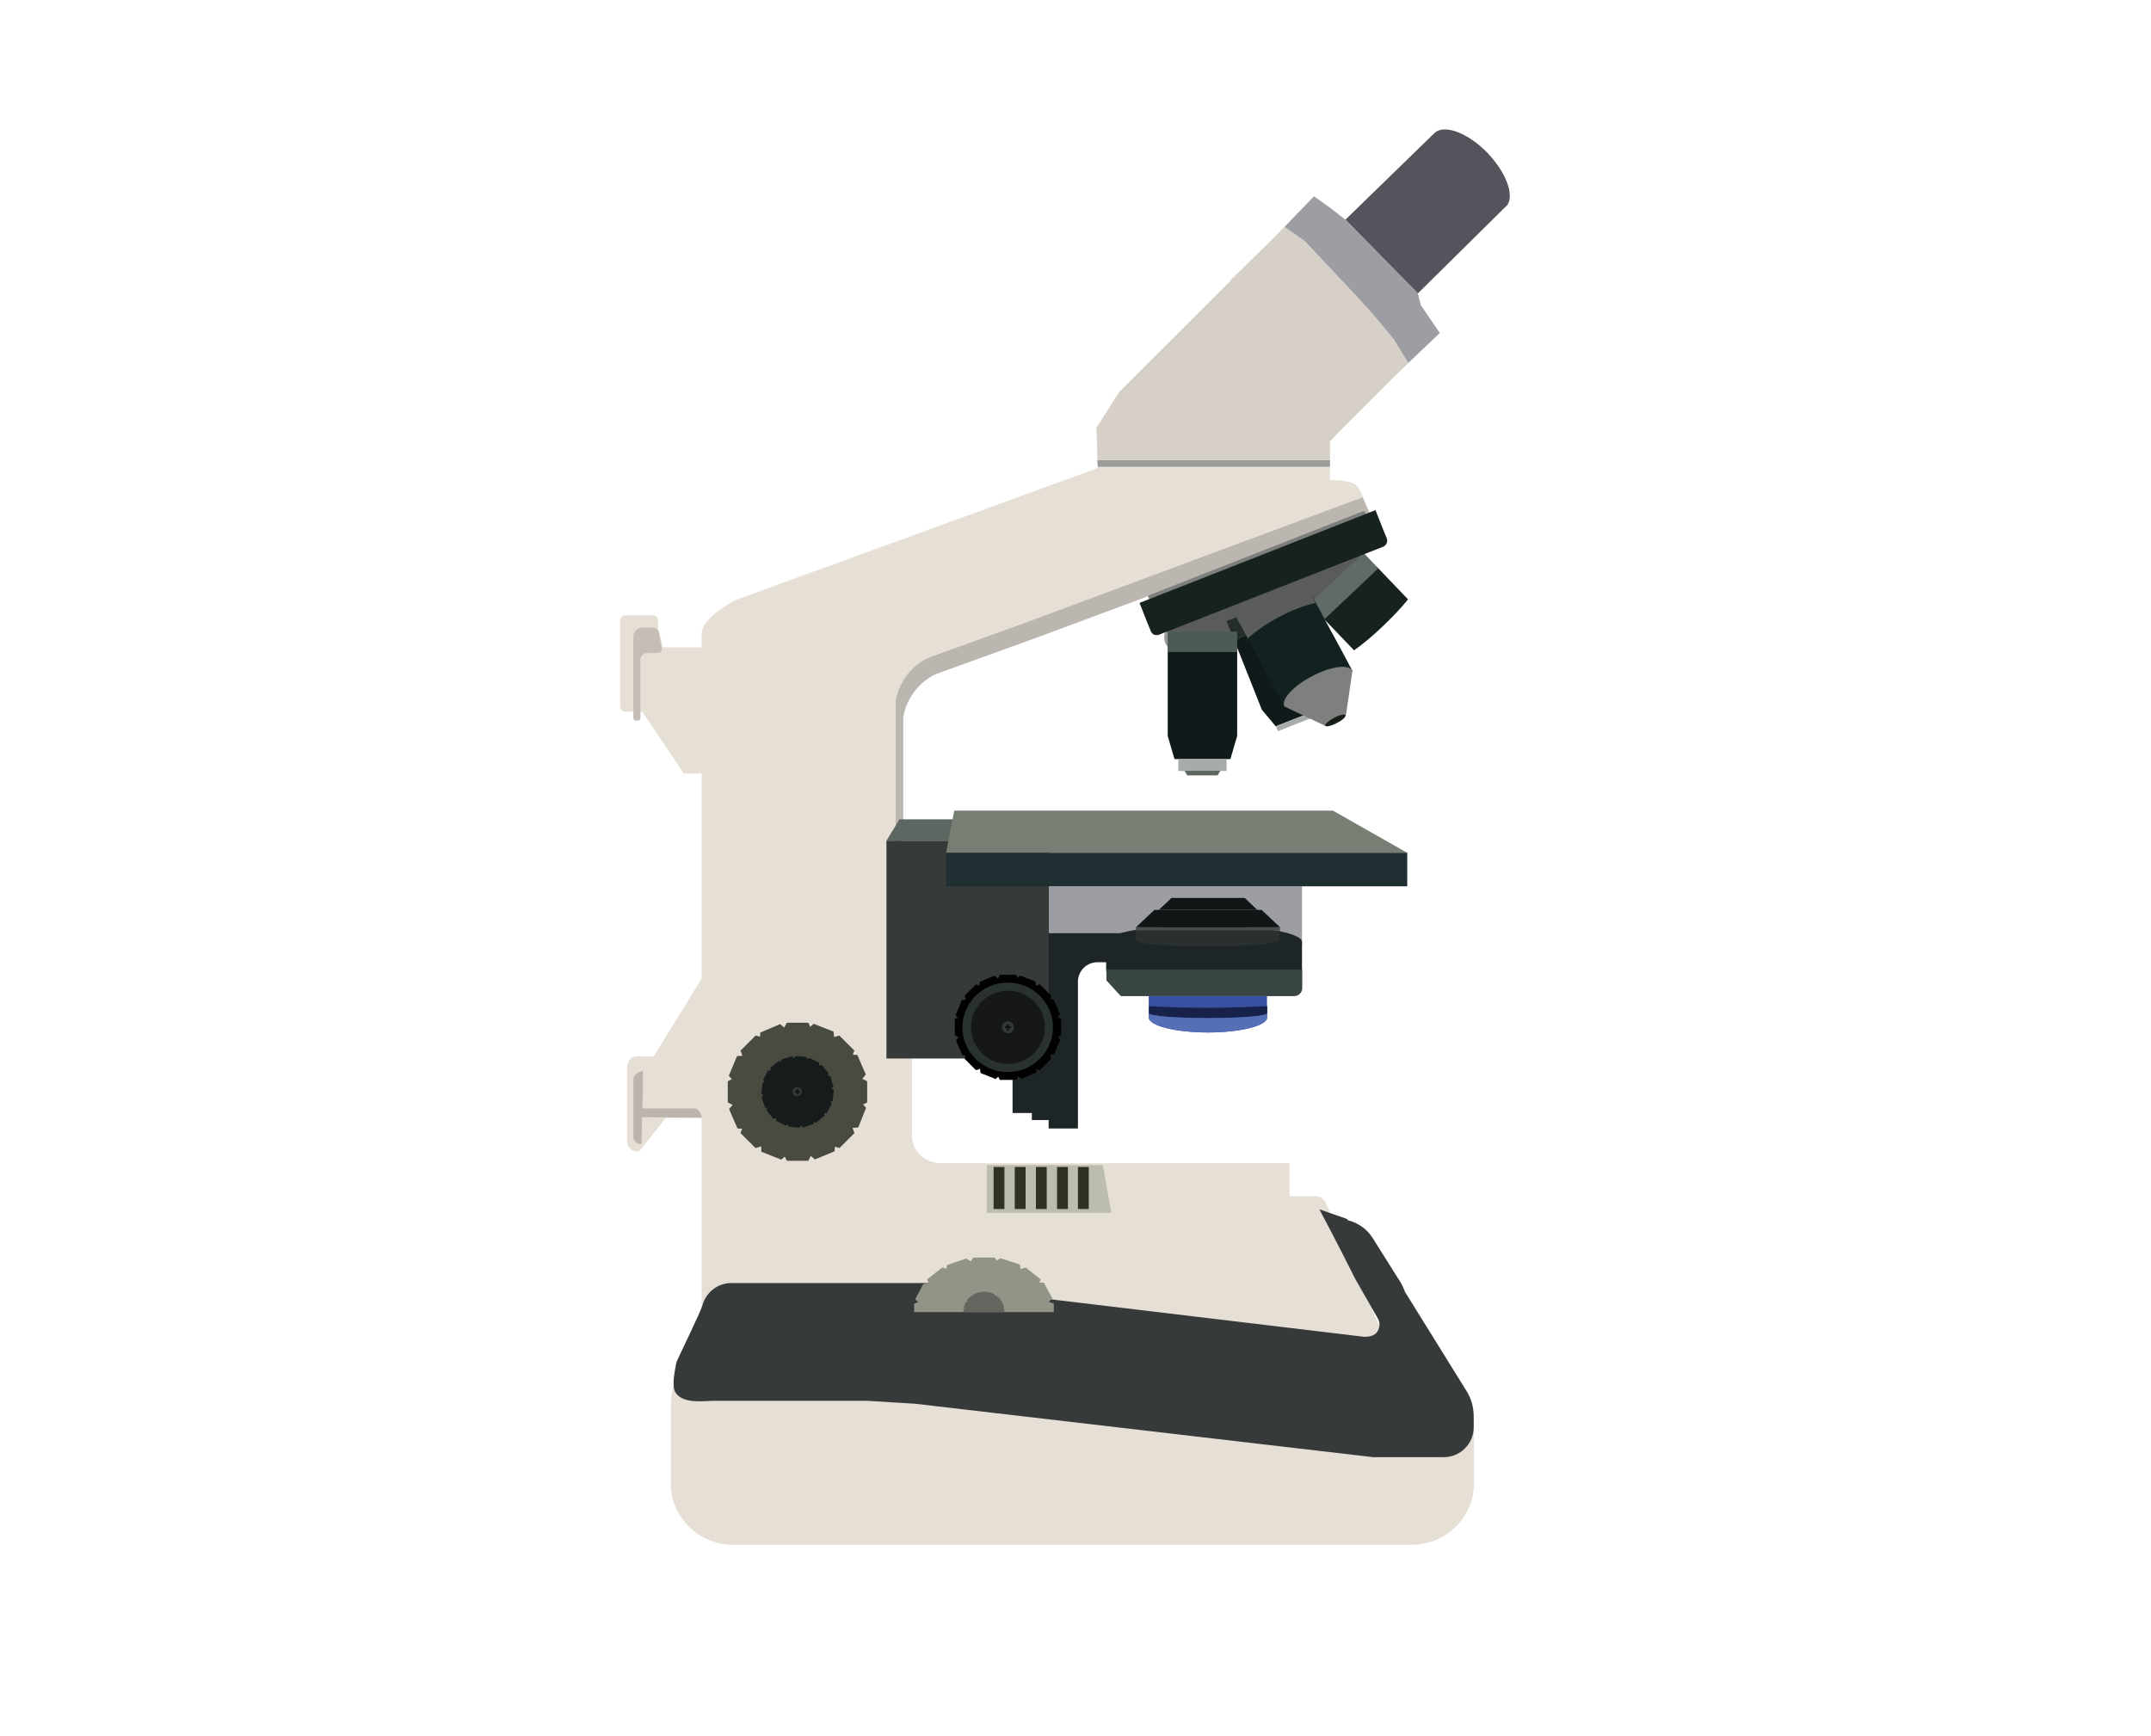
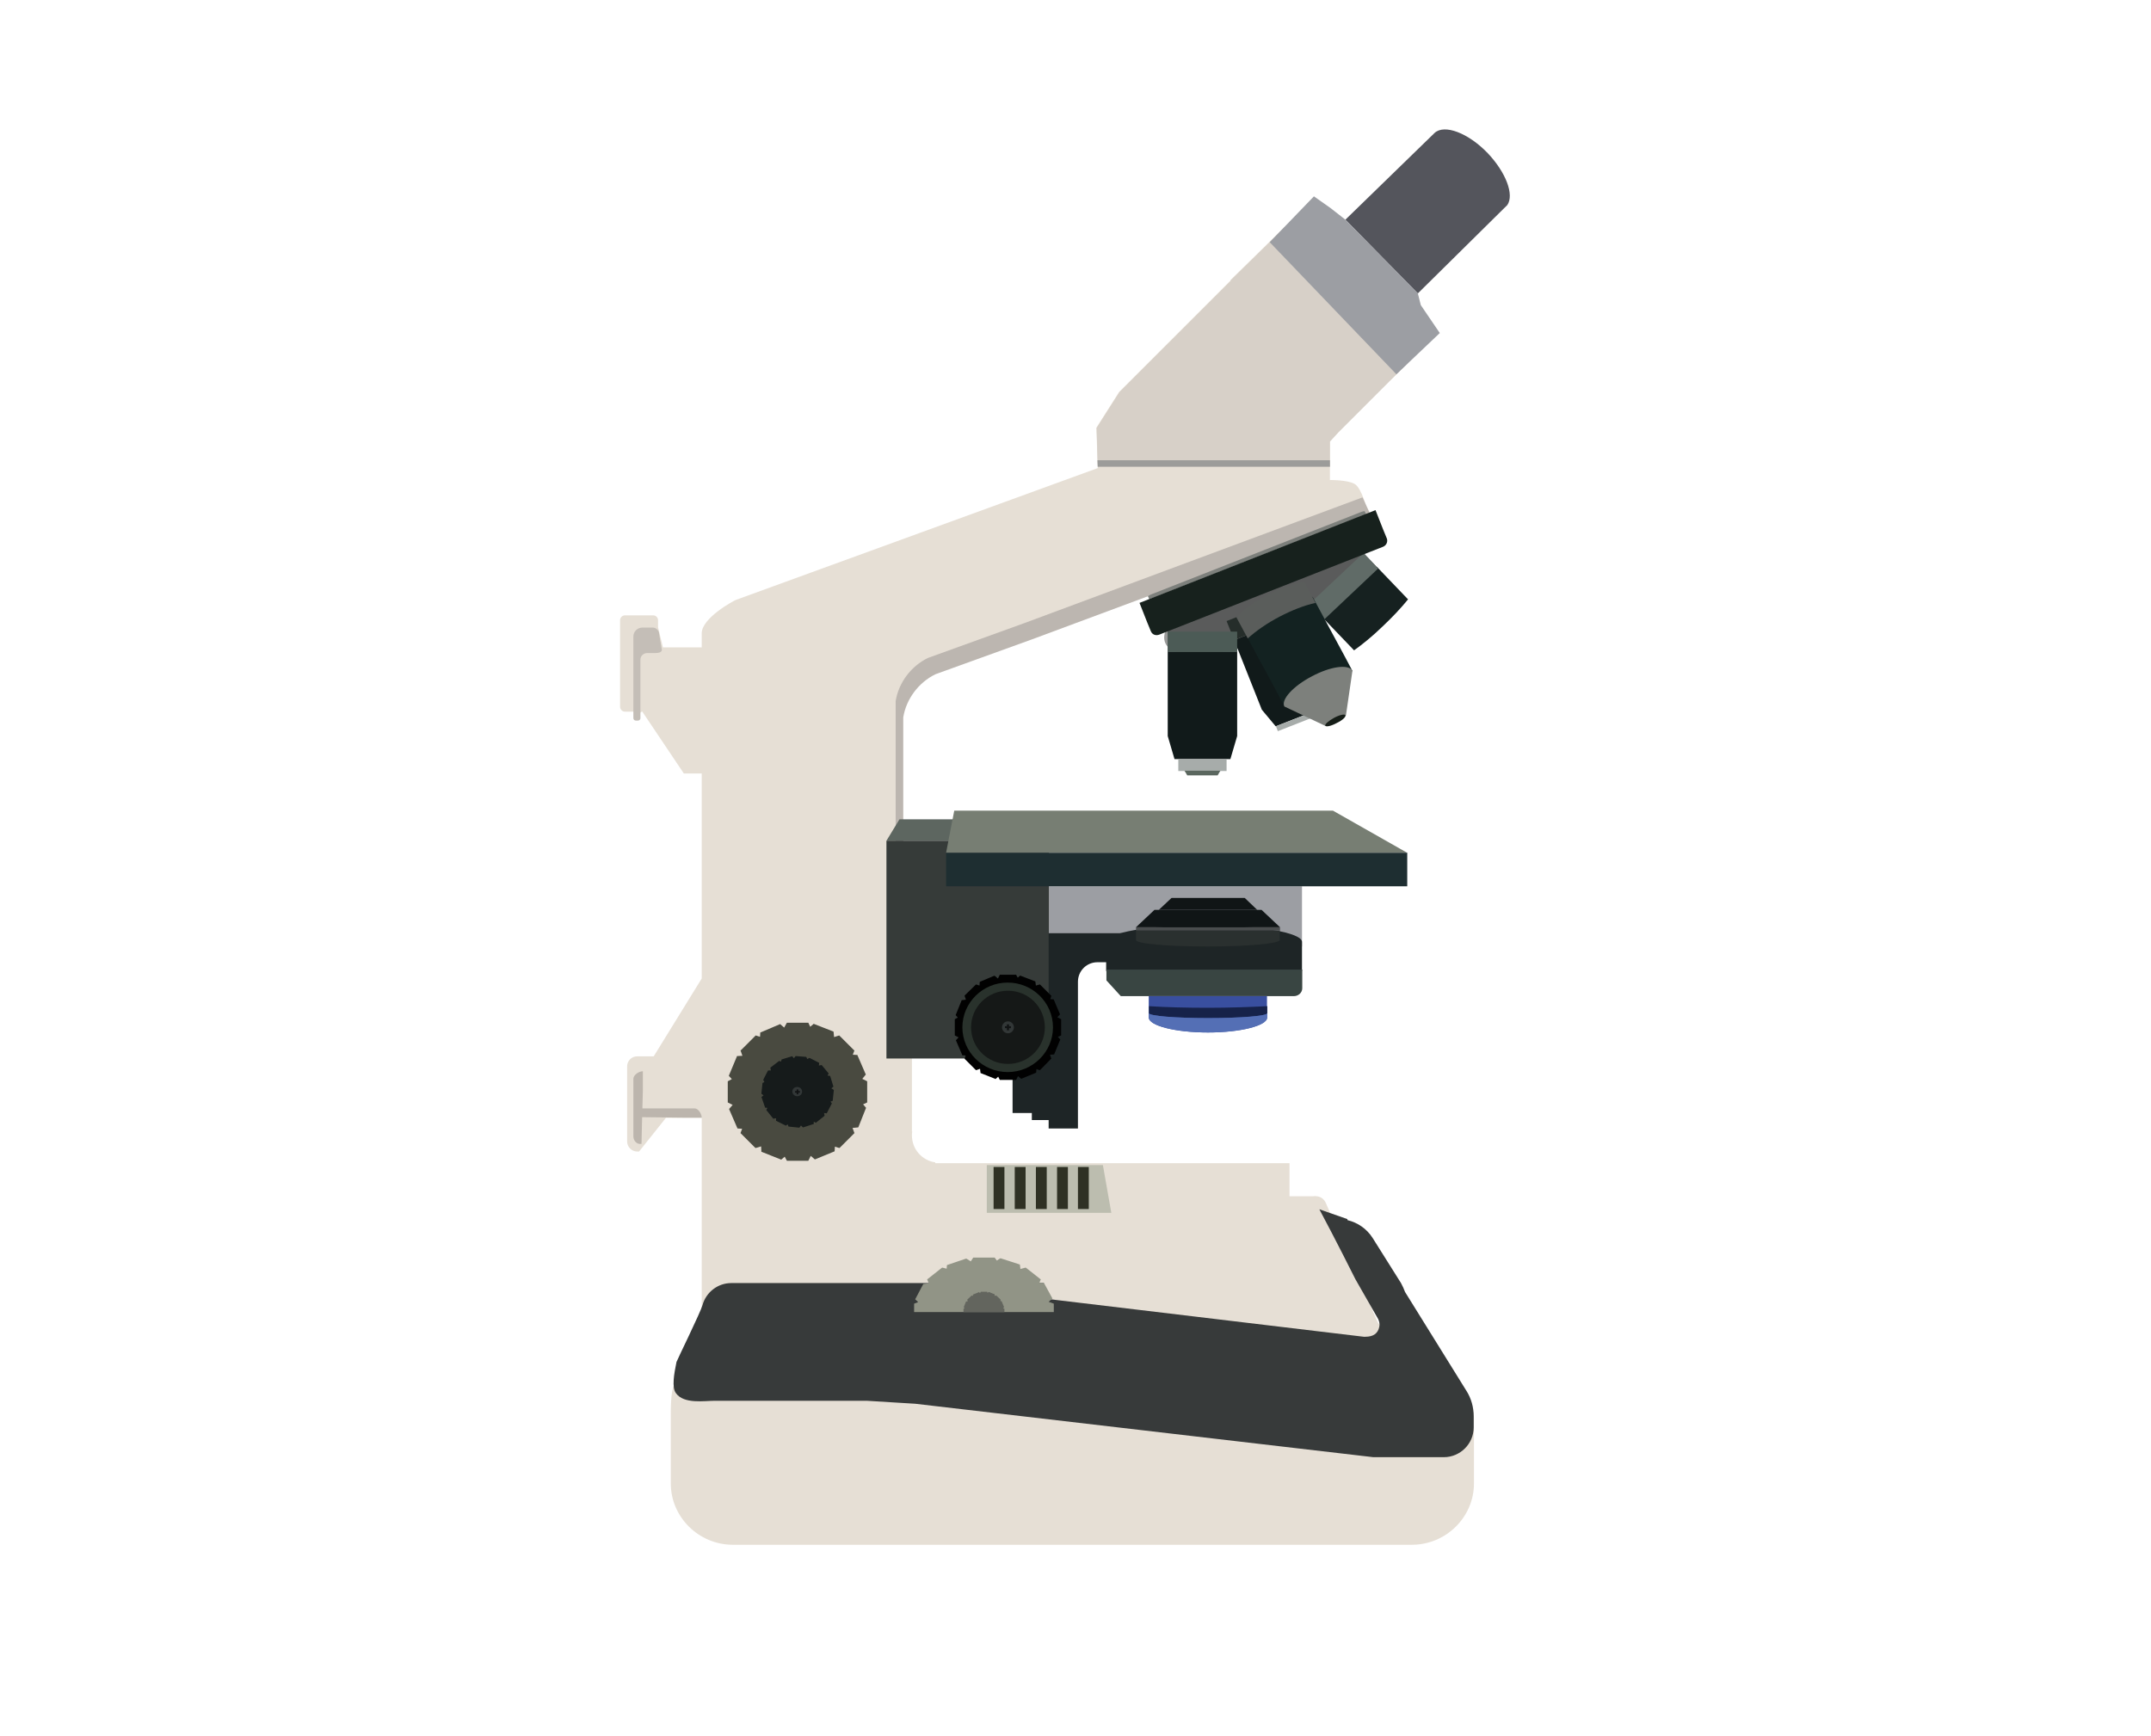
- <svg xmlns="http://www.w3.org/2000/svg" version="1.1" id="microscopeSide" x="0px" y="0px" viewBox="0 0 793 640.1" style="enable-background:new 0 0 793 640.1;" xml:space="preserve">
-   <style type="text/css">
- 	.st0{fill:#54555C;}
- 	.st1{fill:#9C9EA3;}
- 	.st2{fill:#E6DFD5;}
- 	.st3{fill:none;}
- 	.st4{fill:#BCB6B0;}
- 	.st5{fill:#ADA598;}
- 	.st6{fill:#D7D0C8;}
- 	.st7{fill:#9C9C9A;}
- 	.st8{fill:#BCB5AD;}
- 	.st9{fill:#C4BEB7;}
- 	.st10{fill:#373A3A;}
- 	.st11{fill:#7D807C;}
- 	.st12{fill:#BCBDAF;}
- 	.st13{fill:#2F3124;}
- 	.st14{fill:#5D6660;}
- 	.st15{fill:#363B39;}
- 	.st16{fill:#1E2E31;}
- 	.st17{fill:#777E73;}
- 	.st18{fill:#919486;}
- 	.st19{fill:#63655E;}
- 	.st20{fill:#494A40;}
- 	.st21{fill:#161B1B;}
- 	.st22{fill:#323737;}
- 	.st23{fill:#111314;}
- 	.st24{fill:#1E2526;}
- 	.st25{fill:#2A302F;}
- 	.st26{fill:#4A4D4E;}
- 	.st27{fill:#101516;}
- 	.st28{fill:#394542;}
- 	.st29{fill:#394F9F;}
- 	.st30{fill:#162249;}
- 	.st31{fill:#546FB5;}
- 	.st32{fill:#010101;}
- 	.st33{fill:#29322C;}
- 	.st34{fill:#151817;}
- 	.st35{fill:#989998;}
- 	.st36{fill:#5A5B5B;}
- 	.st37{fill:#111A1A;}
- 	.st38{fill:#A7ACAA;}
- 	.st39{fill:#252D2A;}
- 	.st40{fill:#162120;}
- 	.st41{fill:#606B67;}
- 	.st42{fill:#132221;}
- 	.st43{fill:#161E18;}
- 	.st44{fill:#5A5D5B;}
- 	.st45{fill:#5B675F;}
- 	.st46{fill:#4C5B56;}
- 	.st47{fill:#17211D;}
- </style>
+ <svg xmlns="http://www.w3.org/2000/svg" version="1.1" baseProfile="tiny" id="microscopeSide" x="0px" y="0px" viewBox="0 0 793 640.1" xml:space="preserve">
+   <g id="frameSide">
+     <path fill="#E6DFD5" d="M520.4,500.3c0,0-11.7-10.8-12.6-13l-19-43.7c-0.6-1.4-1.8-2.3-3.2-2.5l0,0h-0.1c-0.5-0.1-1-0.1-1.6,0h-8.5   v-12.2H344.8v-0.3c-4.9-0.7-8.6-4.9-8.6-9.9c0-0.5,0-1,0.1-1.5h-0.1v-27h-4.1V263.6c1.1-6.8,5.7-12.9,11.9-15.9l35.7-12.9   l124.5-46.3c0,0-2.1-8.4-4.7-10s-9.2-1.5-9.2-1.5v-14.2l3.1-3.4l18.7-18.7l7-6.9l-5.2-8.5l-7.6-9.2l-5.4-6L491,99.6l-10-10.7   l-7.4-5.2l-20,19.6l0.1,0.1l-41.1,41.1l-8.4,13.2l0.5,14.9l-133.4,48.6c-1,0.4-12.6,6.7-12.6,12.3v5.2h-14.3l-1.8-7.4v-2.6   c0-1-0.8-1.8-1.8-1.8h-10.4c-1,0-1.8,0.8-1.8,1.8v31.9c0,1,0.8,1.8,1.8,1.8h5.3v0.6l0.9-0.6h0.2l15.3,22.8h6.6v75.6L241,389.5h-6.1   c-2,0-3.7,1.6-3.7,3.7v27.7c0,2,1.7,3.7,3.7,3.7h0.7l9.9-12.4h0.2h13V501c0,0.8,0.1,1.6,0.3,2.4c-4.3,2.4-8.5,2.7-10.5,7.2   c-1.3,2.8-1.2,9.3-1.2,12.5V547c0,12.4,10.3,22.6,22.9,22.6h250.3c12.6,0,22.9-10.2,22.9-22.6v-23.9   C543.2,514.8,532.9,500.3,520.4,500.3" />
+     <line fill="none" x1="337.1" y1="391.2" x2="334.3" y2="391.2" />
+     <path fill="#BCB6B0" d="M333,264.5c1.1-6.8,5.7-12.9,11.9-15.9l35.7-12.9l124.5-46.3l-2.8-6l-124.5,46.3l-35.7,12.9   c-6.2,3-10.8,9.1-11.9,15.9v126.6h2.8V264.5L333,264.5z" />
+     <path fill="#ADA598" d="M433.4,145.7c3,0,3-4.6,0-4.6C430.4,141.1,430.4,145.7,433.4,145.7" />
+     <polygon fill="#D7D0C8" points="490.3,172.1 490.3,162.8 493.4,159.4 512.1,140.7 519.1,133.8 514,125.3 506.4,116.1 501,110.2    491.1,99.6 481.1,89 473.7,83.8 453.7,103.4 453.8,103.5 412.7,144.6 404.3,157.8 404.7,172.1  " />
+     <polygon fill="#9C9C9A" points="404.6,169.7 404.7,172.1 490.3,172.1 490.3,169.7  " />
+     <path fill="#BCB5AD" d="M237,395c-1.4,0-3.5,1.3-3.5,2.8V419c0,1.5,1.1,2.8,2.5,2.8h0.5l0.2-8.6l0.3-11V397V395L237,395L237,395z" />
+     <path fill="#BCB5AD" d="M258.7,412.1c0-1.3-1.2-3.4-2.6-3.4h-19.6c-1.4,0-2.6,1.1-2.6,2.4v0.8l18.1,0.2h4.8H258.7L258.7,412.1z" />
+     <path fill="#C4BEB7" d="M240.6,231.4h-3.8c-1.8,0-3.3,1.5-3.3,3.3v3.7v26.4c0,0.5,0.4,0.9,0.9,0.9h0.8c0.5,0,0.9-0.4,0.9-0.9v-21.6   c0-1.3,1.1-2.4,2.5-2.4h2c1.3,0,3.4,0.1,3.4-1.2l-1-5.8C243,232.5,241.9,231.4,240.6,231.4" />
+     <path fill="#373A3A" d="M518,476.4c-0.4-1.1-0.9-2.2-1.5-3.3L506,456.4c-2.2-3.4-5.5-5.6-9.2-6.5l-0.1-0.4l-10.3-3.6   c6.1,11.4,12.9,25,13.3,25.8l8.4,14.7c0.4,0.9,0.6,1.9,0.4,2.8c-0.5,2.5-2.2,3.7-5.2,3.7h-0.5l-120.4-14.4c0.3-2,1.2-3.9,2.5-5.4   H335h-4.6h-60.8c-5,0-9.3,3.4-10.6,8.1c-0.7,2.6-9.4,20.3-9.6,21c-0.9,4.4-1.8,9.4-0.2,11.5c2.9,4.1,10.5,2.8,14.4,2.8h55.9   l17.9,1.1l168.9,19.7h26c6,0,11-4.9,11-11v-4.1c0-3.3-0.9-6.6-2.7-9.4L518,476.4z" />
+     <path fill="#7D807C" d="M503.6,189.6l-0.3-0.7l-0.1-0.2l-0.1-0.2c0-0.1-1,0.1-2.1,0.6l-75.9,29.8c-1.1,0.4-2,0.9-1.9,1l0.1,0.2   l0.1,0.2l0.3,0.7L503.6,189.6z" />
+     <polygon fill="#BCBDAF" points="406.6,429.6 363.8,429.6 363.8,447.2 409.7,447.2  " />
+     <rect x="366.3" y="430.3" fill="#2F3124" width="4" height="15.5" />
+     <rect x="374.1" y="430.3" fill="#2F3124" width="4" height="15.5" />
+     <rect x="381.9" y="430.3" fill="#2F3124" width="4" height="15.5" />
+     <rect x="389.7" y="430.3" fill="#2F3124" width="4" height="15.5" />
+     <rect x="397.4" y="430.3" fill="#2F3124" width="4" height="15.5" />
+   </g>
  <g id="ocularLensSide">
-     <path class="st0" d="M548.5,56.5c-7.2-7.5-16-10.8-19.6-7.5c-0.3,0.3-32.9,32-32.9,32l26.7,27.2l33-32.6   C558.3,71.8,555.2,63.6,548.5,56.5" />
-     <polygon class="st1" points="496,81 490.5,76.7 484.4,72.4 468.1,89.3 514.8,138 530.8,122.8 523.8,112.5 522.7,108.1 507.8,93     " />
-   </g>
-   <g id="frameSide">
-     <path class="st2" d="M520.4,500.3c0,0-11.7-10.8-12.6-13l-19-43.7c-0.6-1.4-1.8-2.3-3.2-2.5l0,0h-0.1c-0.5-0.1-1-0.1-1.6,0h-8.5   v-12.2H344.8v-0.3c-4.9-0.7-8.6-4.9-8.6-9.9c0-0.5,0-1,0.1-1.5h-0.1v-27h-4.1V263.6c1.1-6.8,5.7-12.9,11.9-15.9l35.7-12.9   l124.5-46.3c0,0-2.1-8.4-4.7-10s-9.2-1.5-9.2-1.5v-14.2l3.1-3.4l18.7-18.7l7-6.9l-5.2-8.5l-7.6-9.2l-5.4-6L491,99.6l-10-10.7   l-7.4-5.2l-20,19.6l0.1,0.1l-41.1,41.1l-8.4,13.2l0.5,14.9l-133.4,48.6c-1,0.4-12.6,6.7-12.6,12.3v5.2h-14.3l-1.8-7.4v-2.6   c0-1-0.8-1.8-1.8-1.8h-10.4c-1,0-1.8,0.8-1.8,1.8v31.9c0,1,0.8,1.8,1.8,1.8h5.3v0.6l0.9-0.6h0.2l15.3,22.8h6.6v75.6L241,389.5h-6.1   c-2,0-3.7,1.6-3.7,3.7v27.7c0,2,1.7,3.7,3.7,3.7h0.7l9.9-12.4h0.2h13V501c0,0.8,0.1,1.6,0.3,2.4c-4.3,2.4-8.5,2.7-10.5,7.2   c-1.3,2.8-1.2,9.3-1.2,12.5V547c0,12.4,10.3,22.6,22.9,22.6h250.3c12.6,0,22.9-10.2,22.9-22.6v-23.9   C543.2,514.8,532.9,500.3,520.4,500.3" />
-     <line class="st3" x1="337.1" y1="391.2" x2="334.3" y2="391.2" />
-     <path class="st4" d="M333,264.5c1.1-6.8,5.7-12.9,11.9-15.9l35.7-12.9l124.5-46.3l-2.8-6l-124.5,46.3l-35.7,12.9   c-6.2,3-10.8,9.1-11.9,15.9v126.6h2.8V264.5L333,264.5z" />
-     <path class="st5" d="M433.4,145.7c3,0,3-4.6,0-4.6C430.4,141.1,430.4,145.7,433.4,145.7" />
-     <polygon class="st6" points="490.3,172.1 490.3,162.8 493.4,159.4 512.1,140.7 519.1,133.8 514,125.3 506.4,116.1 501,110.2    491.1,99.6 481.1,89 473.7,83.8 453.7,103.4 453.8,103.5 412.7,144.6 404.3,157.8 404.7,172.1  " />
-     <polygon class="st7" points="404.6,169.7 404.7,172.1 490.3,172.1 490.3,169.7  " />
-     <path class="st8" d="M237,395c-1.4,0-3.5,1.3-3.5,2.8V419c0,1.5,1.1,2.8,2.5,2.8h0.5l0.2-8.6l0.3-11V397V395L237,395L237,395z" />
-     <path class="st8" d="M258.7,412.1c0-1.3-1.2-3.4-2.6-3.4h-19.6c-1.4,0-2.6,1.1-2.6,2.4v0.8l18.1,0.2h4.8H258.7L258.7,412.1z" />
-     <path class="st9" d="M240.6,231.4h-3.8c-1.8,0-3.3,1.5-3.3,3.3v3.7v26.4c0,0.5,0.4,0.9,0.9,0.9h0.8c0.5,0,0.9-0.4,0.9-0.9v-21.6   c0-1.3,1.1-2.4,2.5-2.4h2c1.3,0,3.4,0.1,3.4-1.2l-1-5.8C243,232.5,241.9,231.4,240.6,231.4" />
-     <path class="st10" d="M518,476.4c-0.4-1.1-0.9-2.2-1.5-3.3L506,456.4c-2.2-3.4-5.5-5.6-9.2-6.5l-0.1-0.4l-10.3-3.6   c6.1,11.4,12.9,25,13.3,25.8l8.4,14.7c0.4,0.9,0.6,1.9,0.4,2.8c-0.5,2.5-2.2,3.7-5.2,3.7h-0.5l-120.4-14.4c0.3-2,1.2-3.9,2.5-5.4   H335h-4.6h-60.8c-5,0-9.3,3.4-10.6,8.1c-0.7,2.6-9.4,20.3-9.6,21c-0.9,4.4-1.8,9.4-0.2,11.5c2.9,4.1,10.5,2.8,14.4,2.8h55.9   l17.9,1.1l168.9,19.7h26c6,0,11-4.9,11-11v-4.1c0-3.3-0.9-6.6-2.7-9.4L518,476.4z" />
-     <path class="st11" d="M503.6,189.6l-0.3-0.7l-0.1-0.2l-0.1-0.2c0-0.1-1,0.1-2.1,0.6l-75.9,29.8c-1.1,0.4-2,0.9-1.9,1l0.1,0.2   l0.1,0.2l0.3,0.7L503.6,189.6z" />
-     <polygon class="st12" points="406.6,429.6 363.8,429.6 363.8,447.2 409.7,447.2  " />
-     <rect x="366.3" y="430.3" class="st13" width="4" height="15.5" />
-     <rect x="374.1" y="430.3" class="st13" width="4" height="15.5" />
-     <rect x="381.9" y="430.3" class="st13" width="4" height="15.5" />
-     <rect x="389.7" y="430.3" class="st13" width="4" height="15.5" />
-     <rect x="397.4" y="430.3" class="st13" width="4" height="15.5" />
+     <path fill="#54555C" d="M548.5,56.5c-7.2-7.5-16-10.8-19.6-7.5c-0.3,0.3-32.9,32-32.9,32l26.7,27.2l33-32.6   C558.3,71.8,555.2,63.6,548.5,56.5" />
+     <polygon fill="#9C9EA3" points="496,81 490.5,76.7 484.4,72.4 468.1,89.3 514.8,138 530.8,122.8 523.8,112.5 522.7,108.1 507.8,93     " />
  </g>
  <g id="stageSide">
-     <rect x="386.7" y="326.8" class="st1" width="93.3" height="22.2" />
-     <polygon class="st14" points="386.7,310 326.8,310 331.6,302.1 386.7,302.1  " />
-     <polygon class="st15" points="326.8,310 326.8,390.3 373.4,390.3 373.4,376.4 386.7,376.4 386.7,310  " />
-     <rect x="348.8" y="314.4" class="st16" width="170" height="12.4" />
-     <polygon class="st17" points="351.8,298.9 491.4,298.9 518.7,314.4 348.8,314.4  " />
+     <rect x="386.7" y="326.8" fill="#9C9EA3" width="93.3" height="22.2" />
+     <polygon fill="#5D6660" points="386.7,310 326.8,310 331.6,302.1 386.7,302.1  " />
+     <polygon fill="#363B39" points="326.8,310 326.8,390.3 373.4,390.3 373.4,376.4 386.7,376.4 386.7,310  " />
+     <rect x="348.8" y="314.4" fill="#1E2E31" width="170" height="12.4" />
+     <polygon fill="#777E73" points="351.8,298.9 491.4,298.9 518.7,314.4 348.8,314.4  " />
  </g>
  <g id="lightSwitchSide">
-     <polygon class="st18" points="388.5,483.8 388.5,480.9 388.5,480.7 386.6,480 388,478.8 387.9,478.6 385,473.3 384.9,473.1    383.2,473 383.7,471.7 383.5,471.6 378.3,467.5 378.1,467.4 376.2,467.9 376,466.3 375.8,466.2 369,464 368.7,464 367.5,464.8    366.7,463.7 366.4,463.7 359.1,463.7 358.8,463.7 357.9,465.1 356.3,464.1 356.1,464.1 349.3,466.4 349.1,466.5 349,467.8    347.4,467.4 347.2,467.5 342,471.6 341.8,471.7 342.4,473.2 340.4,473.4 340.3,473.6 337.5,478.9 337.4,479.1 338.5,480.1    337,480.7 337,480.9 337,483.8  " />
-     <polygon class="st19" points="370.3,483.8 370.3,482.7 370.3,482.6 369.8,482.4 370.2,481.9 370.1,481.8 369.3,479.9 369.3,479.8    368.8,479.7 368.9,479.3 368.9,479.2 367.3,477.7 367.3,477.7 366.7,477.8 366.7,477.2 366.6,477.2 364.6,476.4 364.5,476.4    364.1,476.7 363.9,476.3 363.8,476.3 361.7,476.3 361.6,476.3 361.3,476.8 360.9,476.4 360.8,476.5 358.8,477.3 358.7,477.3    358.7,477.8 358.2,477.7 358.2,477.7 356.6,479.2 356.6,479.3 356.8,479.8 356.2,479.9 356.1,480 355.3,482 355.3,482 355.6,482.4    355.2,482.6 355.2,482.7 355.2,483.8  " />
+     <polygon fill="#919486" points="388.5,483.8 388.5,480.9 388.5,480.7 386.6,480 388,478.8 387.9,478.6 385,473.3 384.9,473.1    383.2,473 383.7,471.7 383.5,471.6 378.3,467.5 378.1,467.4 376.2,467.9 376,466.3 375.8,466.2 369,464 368.7,464 367.5,464.8    366.7,463.7 366.4,463.7 359.1,463.7 358.8,463.7 357.9,465.1 356.3,464.1 356.1,464.1 349.3,466.4 349.1,466.5 349,467.8    347.4,467.4 347.2,467.5 342,471.6 341.8,471.7 342.4,473.2 340.4,473.4 340.3,473.6 337.5,478.9 337.4,479.1 338.5,480.1    337,480.7 337,480.9 337,483.8  " />
+     <polygon fill="#63655E" points="370.3,483.8 370.3,482.7 370.3,482.6 369.8,482.4 370.2,481.9 370.1,481.8 369.3,479.9    369.3,479.8 368.8,479.7 368.9,479.3 368.9,479.2 367.3,477.7 367.3,477.7 366.7,477.8 366.7,477.2 366.6,477.2 364.6,476.4    364.5,476.4 364.1,476.7 363.9,476.3 363.8,476.3 361.7,476.3 361.6,476.3 361.3,476.8 360.9,476.4 360.8,476.5 358.8,477.3    358.7,477.3 358.7,477.8 358.2,477.7 358.2,477.7 356.6,479.2 356.6,479.3 356.8,479.8 356.2,479.9 356.1,480 355.3,482 355.3,482    355.6,482.4 355.2,482.6 355.2,482.7 355.2,483.8  " />
  </g>
-   <polygon id="coarseKnobSide" class="st20" points="317.9,397.8 319.2,396.2 319.1,396 316.2,389.3 316.1,389 314.4,388.9 315,387.3   314.8,387.2 309.6,382 309.4,381.8 307.5,382.4 307.3,380.4 307.1,380.3 300.2,377.6 300,377.5 298.7,378.6 298,377.1 297.7,377.1   290.3,377.1 290.1,377.1 289.1,378.9 287.6,377.6 287.4,377.7 280.6,380.6 280.3,380.7 280.2,382.3 278.6,381.8 278.4,382   273.2,387.2 273,387.3 273.7,389.3 271.7,389.4 271.6,389.7 268.8,396.4 268.7,396.7 269.8,397.9 268.3,398.7 268.3,398.9   268.3,406.2 268.3,406.5 270.1,407.4 268.8,408.9 268.9,409.2 271.8,415.9 271.9,416.1 273.6,416.2 273,417.8 273.2,418   278.4,423.2 278.6,423.3 280.6,422.7 280.7,424.7 281,424.8 287.8,427.5 288,427.6 289.3,426.5 290.1,428 290.3,428 297.7,428   298,428 298.9,426.2 300.4,427.5 300.7,427.4 307.5,424.6 307.7,424.5 307.8,422.8 309.4,423.3 309.6,423.2 314.8,418 315,417.8   314.3,415.9 316.4,415.7 316.5,415.5 319.2,408.7 319.3,408.5 318.2,407.2 319.7,406.5 319.7,406.2 319.7,398.9 319.7,398.7 " />
+   <polygon id="coarseKnobSide" fill="#494A40" points="317.9,397.8 319.2,396.2 319.1,396 316.2,389.3 316.1,389 314.4,388.9   315,387.3 314.8,387.2 309.6,382 309.4,381.8 307.5,382.4 307.3,380.4 307.1,380.3 300.2,377.6 300,377.5 298.7,378.6 298,377.1   297.7,377.1 290.3,377.1 290.1,377.1 289.1,378.9 287.6,377.6 287.4,377.7 280.6,380.6 280.3,380.7 280.2,382.3 278.6,381.8   278.4,382 273.2,387.2 273,387.3 273.7,389.3 271.7,389.4 271.6,389.7 268.8,396.4 268.7,396.7 269.8,397.9 268.3,398.7   268.3,398.9 268.3,406.2 268.3,406.5 270.1,407.4 268.8,408.9 268.9,409.2 271.8,415.9 271.9,416.1 273.6,416.2 273,417.8   273.2,418 278.4,423.2 278.6,423.3 280.6,422.7 280.7,424.7 281,424.8 287.8,427.5 288,427.6 289.3,426.5 290.1,428 290.3,428   297.7,428 298,428 298.9,426.2 300.4,427.5 300.7,427.4 307.5,424.6 307.7,424.5 307.8,422.8 309.4,423.3 309.6,423.2 314.8,418   315,417.8 314.3,415.9 316.4,415.7 316.5,415.5 319.2,408.7 319.3,408.5 318.2,407.2 319.7,406.5 319.7,406.2 319.7,398.9   319.7,398.7 " />
  <g id="fineKnobSide">
-     <polygon class="st21" points="306.5,401.3 307.3,400.6 307.2,400.5 306.1,396.9 306,396.7 305.1,396.6 305.5,395.8 305.4,395.7    303,392.8 302.9,392.7 301.9,392.9 302,391.9 301.8,391.8 298.5,390.1 298.4,390.1 297.6,390.5 297.3,389.8 297.2,389.7    293.4,389.4 293.3,389.4 292.7,390.2 292,389.4 291.9,389.5 288.3,390.6 288.1,390.7 288,391.4 287.2,391.2 287.1,391.3    284.1,393.6 284,393.7 284.2,394.7 283.2,394.7 283.1,394.8 281.4,398.1 281.4,398.2 281.8,399 281.1,399.3 281.1,399.4    280.7,403.2 280.7,403.3 281.5,403.9 280.7,404.5 280.8,404.7 282,408.2 282,408.4 282.9,408.5 282.5,409.3 282.6,409.4 285,412.4    285.1,412.5 286.1,412.3 286.1,413.3 286.2,413.3 289.6,415 289.6,415.1 290.4,414.6 290.7,415.4 290.8,415.4 294.6,415.8    294.7,415.8 295.3,415 296,415.7 296.1,415.7 299.8,414.5 300,414.5 300,413.6 300.8,414 300.9,413.9 303.9,411.5 304,411.4    303.8,410.4 304.8,410.5 304.9,410.3 306.6,407 306.7,406.9 306.2,406.2 307,405.9 307,405.8 307.4,402 307.4,401.9  " />
-     <path class="st22" d="M295.7,402.5c0,1-0.8,1.7-1.8,1.7s-1.8-0.8-1.8-1.7c0-1,0.8-1.7,1.8-1.7C294.9,400.8,295.7,401.5,295.7,402.5   " />
-     <polygon class="st23" points="294.9,402.3 294.3,402.3 294.3,401.7 293.7,401.7 293.7,402.3 293.1,402.3 293.1,402.9 293.7,402.9    293.7,403.5 294.3,403.5 294.3,402.9 294.9,402.9  " />
+     <polygon fill="#161B1B" points="306.5,401.3 307.3,400.6 307.2,400.5 306.1,396.9 306,396.7 305.1,396.6 305.5,395.8 305.4,395.7    303,392.8 302.9,392.7 301.9,392.9 302,391.9 301.8,391.8 298.5,390.1 298.4,390.1 297.6,390.5 297.3,389.8 297.2,389.7    293.4,389.4 293.3,389.4 292.7,390.2 292,389.4 291.9,389.5 288.3,390.6 288.1,390.7 288,391.4 287.2,391.2 287.1,391.3    284.1,393.6 284,393.7 284.2,394.7 283.2,394.7 283.1,394.8 281.4,398.1 281.4,398.2 281.8,399 281.1,399.3 281.1,399.4    280.7,403.2 280.7,403.3 281.5,403.9 280.7,404.5 280.8,404.7 282,408.2 282,408.4 282.9,408.5 282.5,409.3 282.6,409.4 285,412.4    285.1,412.5 286.1,412.3 286.1,413.3 286.2,413.3 289.6,415 289.6,415.1 290.4,414.6 290.7,415.4 290.8,415.4 294.6,415.8    294.7,415.8 295.3,415 296,415.7 296.1,415.7 299.8,414.5 300,414.5 300,413.6 300.8,414 300.9,413.9 303.9,411.5 304,411.4    303.8,410.4 304.8,410.5 304.9,410.3 306.6,407 306.7,406.9 306.2,406.2 307,405.9 307,405.8 307.4,402 307.4,401.9  " />
+     <path fill="#323737" d="M295.7,402.5c0,1-0.8,1.7-1.8,1.7s-1.8-0.8-1.8-1.7c0-1,0.8-1.7,1.8-1.7   C294.9,400.8,295.7,401.5,295.7,402.5" />
+     <polygon fill="#111314" points="294.9,402.3 294.3,402.3 294.3,401.7 293.7,401.7 293.7,402.3 293.1,402.3 293.1,402.9    293.7,402.9 293.7,403.5 294.3,403.5 294.3,402.9 294.9,402.9  " />
  </g>
  <g id="adjustDHeight">
-     <path class="st24" d="M397.4,344.1h-10.8v10.7v35.4h-13.3v20.2h7.1v2.6h6.2v3.1h10.8v-5.7v-2.3v-4.3v-13.6V362c0-4,3.2-7.2,7.2-7.2   h16.5v-10.7L397.4,344.1L397.4,344.1L397.4,344.1L397.4,344.1z" />
-     <path class="st24" d="M443.9,341.1c-19.9,0-36.1,2.8-36.1,6.2v1.3v4.8v4.4c0,2.6,16.1,4.7,36.1,4.7c19.9,0,36.1-2.1,36.1-4.7v-4.4   v-4.8v-1.3C480,343.9,463.9,341.1,443.9,341.1" />
-     <path class="st25" d="M418.8,343.1v3.5c0,1.4,11.9,2.4,26.5,2.4c14.7,0,26.5-1.1,26.5-2.4v-3.5H418.8z" />
-     <rect x="418.8" y="341.9" class="st26" width="53.1" height="1.2" />
-     <polygon class="st27" points="465.1,335.5 453.5,335.5 449.4,335.5 441.3,335.5 427.6,335.5 425.6,335.5 418.8,341.9 427.6,341.9    441.3,341.9 449.4,341.9 453.5,341.9 471.9,341.9  " />
-     <polygon class="st27" points="458.9,331.1 450.9,331.1 448.1,331.1 442.6,331.1 433.2,331.1 431.9,331.1 427.2,335.5 433.2,335.5    442.6,335.5 448.1,335.5 450.9,335.5 463.5,335.5  " />
-     <path class="st28" d="M479.2,357.5h-2.4h-4h-28.3h-23.2h-6h-2.1h-5.3v4l5.3,5.8h8.2h12.4H477c1.7,0,3.1-1.3,3.1-2.9v-2v-2v-2.9   H479.2L479.2,357.5z" />
-     <path class="st29" d="M423.5,367.3v2.6v5.3c0,3,9.8,5.5,21.8,5.5s21.8-2.5,21.8-5.5v-5.3v-2.6H423.5z" />
-     <path class="st30" d="M445.4,371.6c-8.1,0-15.7-0.2-21.8-0.6v2.6c0,1,9.8,1.8,21.8,1.8s21.8-0.8,21.8-1.8V371   C461,371.3,453.5,371.6,445.4,371.6" />
-     <path class="st31" d="M445.4,375.4c-12,0-21.8-0.8-21.8-1.8v1.6c0,3,9.8,5.5,21.8,5.5s21.8-2.5,21.8-5.5v-1.6   C467.2,374.6,457.4,375.4,445.4,375.4" />
+     <path fill="#1E2526" d="M397.4,344.1h-10.8v10.7v35.4h-13.3v20.2h7.1v2.6h6.2v3.1h10.8v-5.7v-2.3v-4.3v-13.6V362   c0-4,3.2-7.2,7.2-7.2h16.5v-10.7L397.4,344.1L397.4,344.1L397.4,344.1L397.4,344.1z" />
+     <path fill="#1E2526" d="M443.9,341.1c-19.9,0-36.1,2.8-36.1,6.2v1.3v4.8v4.4c0,2.6,16.1,4.7,36.1,4.7c19.9,0,36.1-2.1,36.1-4.7   v-4.4v-4.8v-1.3C480,343.9,463.9,341.1,443.9,341.1" />
+     <path fill="#2A302F" d="M418.8,343.1v3.5c0,1.4,11.9,2.4,26.5,2.4c14.7,0,26.5-1.1,26.5-2.4v-3.5H418.8z" />
+     <rect x="418.8" y="341.9" fill="#4A4D4E" width="53.1" height="1.2" />
+     <polygon fill="#101516" points="465.1,335.5 453.5,335.5 449.4,335.5 441.3,335.5 427.6,335.5 425.6,335.5 418.8,341.9    427.6,341.9 441.3,341.9 449.4,341.9 453.5,341.9 471.9,341.9  " />
+     <polygon fill="#101516" points="458.9,331.1 450.9,331.1 448.1,331.1 442.6,331.1 433.2,331.1 431.9,331.1 427.2,335.5    433.2,335.5 442.6,335.5 448.1,335.5 450.9,335.5 463.5,335.5  " />
+     <path fill="#394542" d="M479.2,357.5h-2.4h-4h-28.3h-23.2h-6h-2.1h-5.3v4l5.3,5.8h8.2h12.4H477c1.7,0,3.1-1.3,3.1-2.9v-2v-2v-2.9   H479.2L479.2,357.5z" />
+     <path fill="#394F9F" d="M423.5,367.3v2.6v5.3c0,3,9.8,5.5,21.8,5.5s21.8-2.5,21.8-5.5v-5.3v-2.6H423.5z" />
+     <path fill="#162249" d="M445.4,371.6c-8.1,0-15.7-0.2-21.8-0.6v2.6c0,1,9.8,1.8,21.8,1.8s21.8-0.8,21.8-1.8V371   C461,371.3,453.5,371.6,445.4,371.6" />
+     <path fill="#546FB5" d="M445.4,375.4c-12,0-21.8-0.8-21.8-1.8v1.6c0,3,9.8,5.5,21.8,5.5s21.8-2.5,21.8-5.5v-1.6   C467.2,374.6,457.4,375.4,445.4,375.4" />
  </g>
  <g id="draggableDiaphragm">
-     <polygon class="st32" points="389.8,375.1 390.8,374 390.7,373.8 388.5,368.6 388.5,368.5 387.2,368.4 387.6,367.2 387.4,367    383.5,363.1 383.3,363 381.9,363.4 381.7,361.9 381.5,361.8 376.3,359.8 376.1,359.7 375.2,360.5 374.6,359.4 374.4,359.4    368.8,359.4 368.6,359.4 367.9,360.8 366.7,359.8 366.5,359.8 361.3,362 361.2,362.1 361.1,363.4 359.9,363 359.7,363.1 355.7,367    355.6,367.2 356.1,368.6 354.5,368.8 354.5,368.9 352.4,374.1 352.3,374.3 353.1,375.2 352,375.8 352,376 352,381.6 352,381.8    353.4,382.5 352.4,383.6 352.5,383.8 354.7,388.9 354.7,389.1 356,389.2 355.6,390.4 355.7,390.5 359.7,394.5 359.9,394.6    361.3,394.1 361.5,395.7 361.6,395.7 366.9,397.8 367,397.9 368,397 368.6,398.2 368.8,398.2 374.4,398.2 374.6,398.2 375.3,396.8    376.5,397.8 376.7,397.7 381.8,395.6 382,395.5 382.1,394.2 383.3,394.6 383.5,394.5 387.4,390.5 387.6,390.4 387.1,388.9    388.6,388.8 388.7,388.6 390.8,383.5 390.9,383.3 390,382.3 391.2,381.8 391.2,381.6 391.2,376 391.2,375.8  " />
-     <path class="st33" d="M388.2,378.8c0,9.1-7.5,16.5-16.7,16.5s-16.7-7.4-16.7-16.5s7.5-16.5,16.7-16.5S388.2,369.7,388.2,378.8" />
-     <path class="st34" d="M385.2,378.8c0,7.5-6.1,13.5-13.6,13.5s-13.6-6-13.6-13.5s6.1-13.5,13.6-13.5S385.2,371.3,385.2,378.8" />
-     <path class="st22" d="M373.8,378.8c0,1.2-1,2.2-2.2,2.2s-2.2-1-2.2-2.2s1-2.2,2.2-2.2S373.8,377.6,373.8,378.8" />
-     <polygon class="st23" points="372.7,378.4 372,378.4 372,377.7 371.2,377.7 371.2,378.4 370.5,378.4 370.5,379.1 371.2,379.1    371.2,379.9 372,379.9 372,379.1 372.7,379.1  " />
+     <polygon fill="#010101" points="389.8,375.1 390.8,374 390.7,373.8 388.5,368.6 388.5,368.5 387.2,368.4 387.6,367.2 387.4,367    383.5,363.1 383.3,363 381.9,363.4 381.7,361.9 381.5,361.8 376.3,359.8 376.1,359.7 375.2,360.5 374.6,359.4 374.4,359.4    368.8,359.4 368.6,359.4 367.9,360.8 366.7,359.8 366.5,359.8 361.3,362 361.2,362.1 361.1,363.4 359.9,363 359.7,363.1 355.7,367    355.6,367.2 356.1,368.6 354.5,368.8 354.5,368.9 352.4,374.1 352.3,374.3 353.1,375.2 352,375.8 352,376 352,381.6 352,381.8    353.4,382.5 352.4,383.6 352.5,383.8 354.7,388.9 354.7,389.1 356,389.2 355.6,390.4 355.7,390.5 359.7,394.5 359.9,394.6    361.3,394.1 361.5,395.7 361.6,395.7 366.9,397.8 367,397.9 368,397 368.6,398.2 368.8,398.2 374.4,398.2 374.6,398.2 375.3,396.8    376.5,397.8 376.7,397.7 381.8,395.6 382,395.5 382.1,394.2 383.3,394.6 383.5,394.5 387.4,390.5 387.6,390.4 387.1,388.9    388.6,388.8 388.7,388.6 390.8,383.5 390.9,383.3 390,382.3 391.2,381.8 391.2,381.6 391.2,376 391.2,375.8  " />
+     <path fill="#29322C" d="M388.2,378.8c0,9.1-7.5,16.5-16.7,16.5s-16.7-7.4-16.7-16.5s7.5-16.5,16.7-16.5S388.2,369.7,388.2,378.8" />
+     <path fill="#151817" d="M385.2,378.8c0,7.5-6.1,13.5-13.6,13.5s-13.6-6-13.6-13.5s6.1-13.5,13.6-13.5S385.2,371.3,385.2,378.8" />
+     <path fill="#323737" d="M373.8,378.8c0,1.2-1,2.2-2.2,2.2s-2.2-1-2.2-2.2s1-2.2,2.2-2.2S373.8,377.6,373.8,378.8" />
+     <polygon fill="#111314" points="372.7,378.4 372,378.4 372,377.7 371.2,377.7 371.2,378.4 370.5,378.4 370.5,379.1 371.2,379.1    371.2,379.9 372,379.9 372,379.1 372.7,379.1  " />
  </g>
  <g id="lensesSide">
-     <path class="st35" d="M503.6,205.3c3,6.9-11.1,19.6-31.5,28.4c-20.4,8.8-39.5,10.3-42.5,3.4c-3-6.9,11.1-19.6,31.5-28.4   C481.5,199.9,500.6,198.4,503.6,205.3" />
-     <rect x="430.5" y="223" class="st36" width="25.6" height="17.4" />
-     <polygon class="st36" points="496.1,197.1 476.2,215.9 488.2,228.4 508.1,209.6  " />
-     <path class="st36" d="M453.6,223.6l6.3,11.8c2.8-3.3,6.7-6.4,11.3-8.8c4.6-2.4,9.3-3.9,13.7-4.4l-6.3-11.8   c-4.5,0.2-9.3,1.5-13.9,3.9C460.1,216.8,456.3,220.1,453.6,223.6" />
-     <polygon class="st37" points="455,236 465.2,261.7 470.3,267.8 489.5,260.3 489,252.4 478.7,226.7  " />
-     <polygon class="st38" points="489.5,260.3 470.4,267.8 471.1,269.6 490.2,262.1  " />
-     <polygon class="st39" points="475.9,219.7 452.2,229 455,236 478.7,226.7  " />
-     <path class="st40" d="M487.7,227.8l11.5,12c3.2-2.3,6.9-5.3,10.5-8.8c3.7-3.5,6.9-6.9,9.4-10l-11.5-12L487.7,227.8z" />
-     <polygon class="st41" points="502.7,203.9 482.7,222.7 488.2,228.4 508.1,209.6  " />
-     <path class="st42" d="M469.9,223.9c-6.9,3.6-11.8,8-10.8,9.7l5.7,10.6l6,11.1l2.8,5.3l25-13.2l-2.8-5.3l-6-11.1l-5.7-10.6   C483.1,218.7,476.8,220.3,469.9,223.9" />
-     <path class="st11" d="M483.6,249.4c-6.9,3.6-11.4,8.6-10.1,11.1l15.2,7.2l2.5-1.3l2.5-1.3l2.5-1.3l2.4-16.5   C497.1,244.8,490.5,245.7,483.6,249.4" />
-     <path class="st43" d="M496,263.7c-0.3-0.5-2.2-0.1-4.2,1s-3.5,2.4-3.2,2.9s2.2,0.1,4.2-1C494.9,265.6,496.3,264.3,496,263.7" />
-     <path class="st44" d="M455.8,227.6l4.2,7.8c3.1-2.8,7.1-5.6,11.7-8s9.2-4.2,13.3-5.1l-4.2-7.8c-4.2,0.8-8.8,2.4-13.4,4.8   C462.7,221.7,458.7,224.6,455.8,227.6" />
-     <polygon class="st37" points="430.5,240.3 430.5,271.4 433,279.9 453.6,279.9 456.1,271.4 456.1,240.3  " />
-     <rect x="434.4" y="279.9" class="st38" width="17.8" height="4.4" />
+     <path fill="#989998" d="M503.6,205.3c3,6.9-11.1,19.6-31.5,28.4c-20.4,8.8-39.5,10.3-42.5,3.4c-3-6.9,11.1-19.6,31.5-28.4   C481.5,199.9,500.6,198.4,503.6,205.3" />
+     <rect x="430.5" y="223" fill="#5A5B5B" width="25.6" height="17.4" />
+     <polygon fill="#5A5B5B" points="496.1,197.1 476.2,215.9 488.2,228.4 508.1,209.6  " />
+     <path fill="#5A5B5B" d="M453.6,223.6l6.3,11.8c2.8-3.3,6.7-6.4,11.3-8.8c4.6-2.4,9.3-3.9,13.7-4.4l-6.3-11.8   c-4.5,0.2-9.3,1.5-13.9,3.9C460.1,216.8,456.3,220.1,453.6,223.6" />
+     <polygon fill="#111A1A" points="455,236 465.2,261.7 470.3,267.8 489.5,260.3 489,252.4 478.7,226.7  " />
+     <polygon fill="#A7ACAA" points="489.5,260.3 470.4,267.8 471.1,269.6 490.2,262.1  " />
+     <polygon fill="#252D2A" points="475.9,219.7 452.2,229 455,236 478.7,226.7  " />
+     <path fill="#162120" d="M487.7,227.8l11.5,12c3.2-2.3,6.9-5.3,10.5-8.8c3.7-3.5,6.9-6.9,9.4-10l-11.5-12L487.7,227.8z" />
+     <polygon fill="#606B67" points="502.7,203.9 482.7,222.7 488.2,228.4 508.1,209.6  " />
+     <path fill="#132221" d="M469.9,223.9c-6.9,3.6-11.8,8-10.8,9.7l5.7,10.6l6,11.1l2.8,5.3l25-13.2l-2.8-5.3l-6-11.1l-5.7-10.6   C483.1,218.7,476.8,220.3,469.9,223.9" />
+     <path fill="#7D807C" d="M483.6,249.4c-6.9,3.6-11.4,8.6-10.1,11.1l15.2,7.2l2.5-1.3l2.5-1.3l2.5-1.3l2.4-16.5   C497.1,244.8,490.5,245.7,483.6,249.4" />
+     <path fill="#161E18" d="M496,263.7c-0.3-0.5-2.2-0.1-4.2,1s-3.5,2.4-3.2,2.9s2.2,0.1,4.2-1C494.9,265.6,496.3,264.3,496,263.7" />
+     <path fill="#5A5D5B" d="M455.8,227.6l4.2,7.8c3.1-2.8,7.1-5.6,11.7-8s9.2-4.2,13.3-5.1l-4.2-7.8c-4.2,0.8-8.8,2.4-13.4,4.8   C462.7,221.7,458.7,224.6,455.8,227.6" />
+     <polygon fill="#111A1A" points="430.5,240.3 430.5,271.4 433,279.9 453.6,279.9 456.1,271.4 456.1,240.3  " />
+     <rect x="434.4" y="279.9" fill="#A7ACAA" width="17.8" height="4.4" />
    <g>
-       <polygon class="st45" points="447.7,284.2 443.5,284.2 443.1,284.2 441.4,284.2 436.7,284.2 437.7,285.9 441.4,285.9 443.1,285.9     443.5,285.9 446.7,285.9 448.9,285.9 449.9,284.2   " />
+       <polygon fill="#5B675F" points="447.7,284.2 443.5,284.2 443.1,284.2 441.4,284.2 436.7,284.2 437.7,285.9 441.4,285.9     443.1,285.9 443.5,285.9 446.7,285.9 448.9,285.9 449.9,284.2   " />
    </g>
-     <rect x="430.5" y="232.9" class="st46" width="25.6" height="7.5" />
-     <path class="st47" d="M420.1,222.3l2.8,7.1l0.7,1.7l0.7,1.7c0.5,1.2,1.8,1.7,3.1,1.2l82.5-32.4c1.2-0.5,1.8-1.8,1.4-3l-0.7-1.7   l-0.7-1.7l-2.8-7.1L420.1,222.3z" />
+     <rect x="430.5" y="232.9" fill="#4C5B56" width="25.6" height="7.5" />
+     <path fill="#17211D" d="M420.1,222.3l2.8,7.1l0.7,1.7l0.7,1.7c0.5,1.2,1.8,1.7,3.1,1.2l82.5-32.4c1.2-0.5,1.8-1.8,1.4-3l-0.7-1.7   l-0.7-1.7l-2.8-7.1L420.1,222.3z" />
  </g>
</svg>
